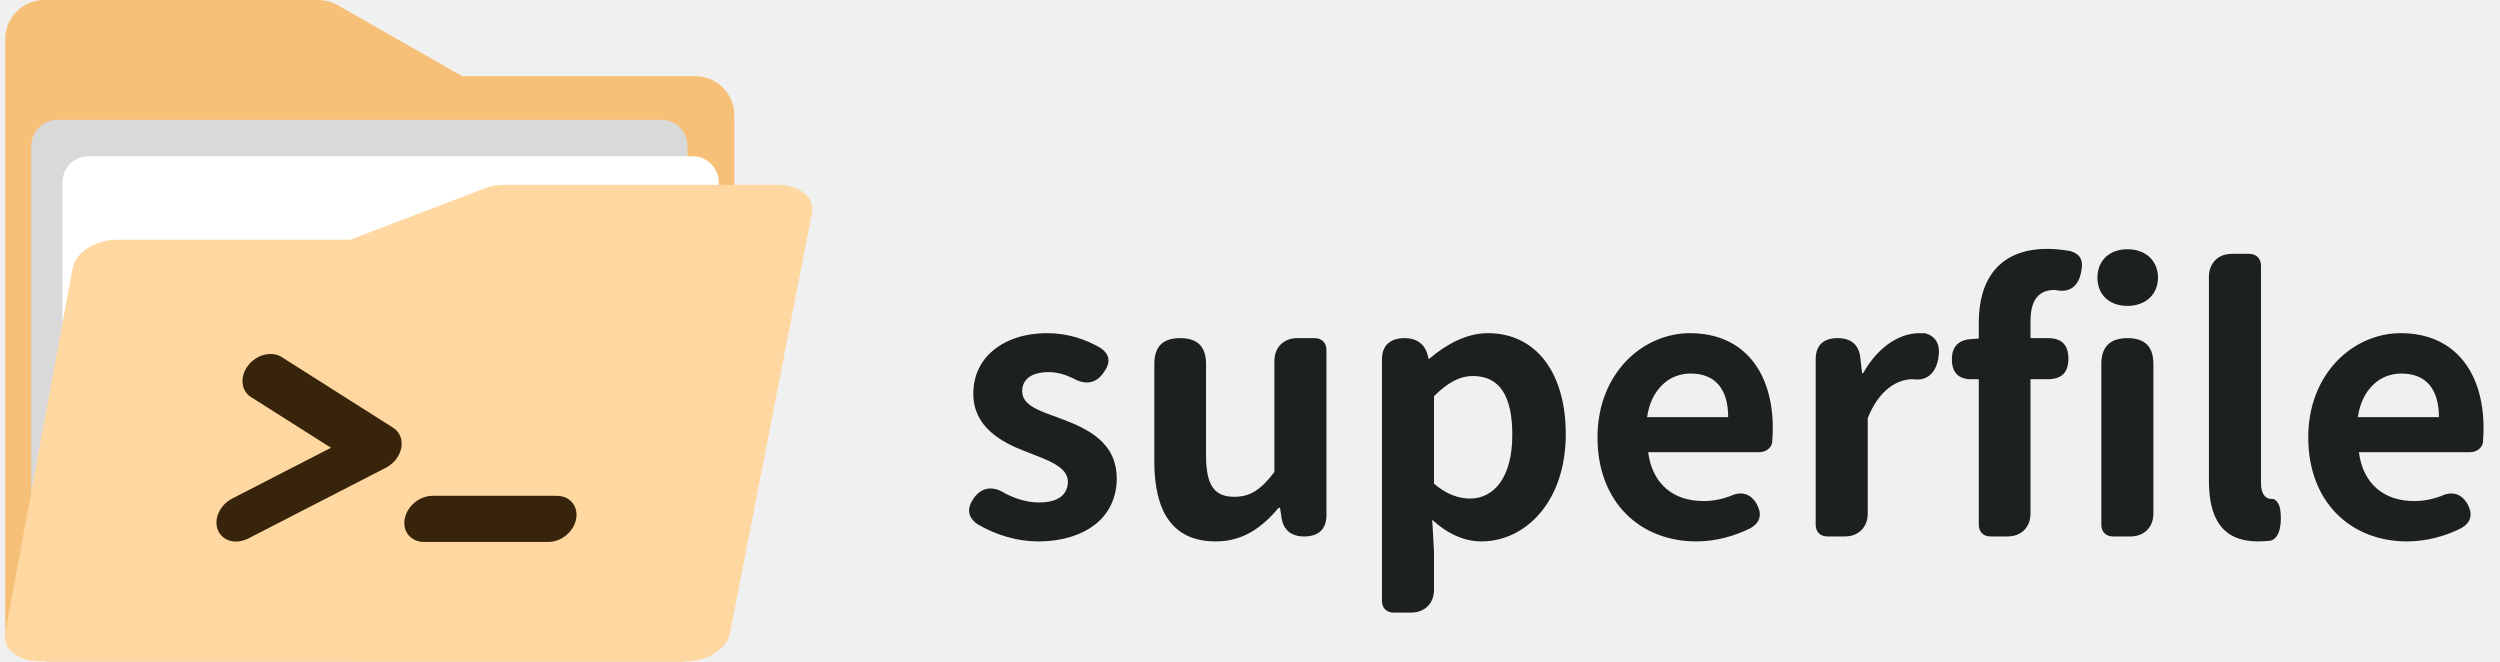
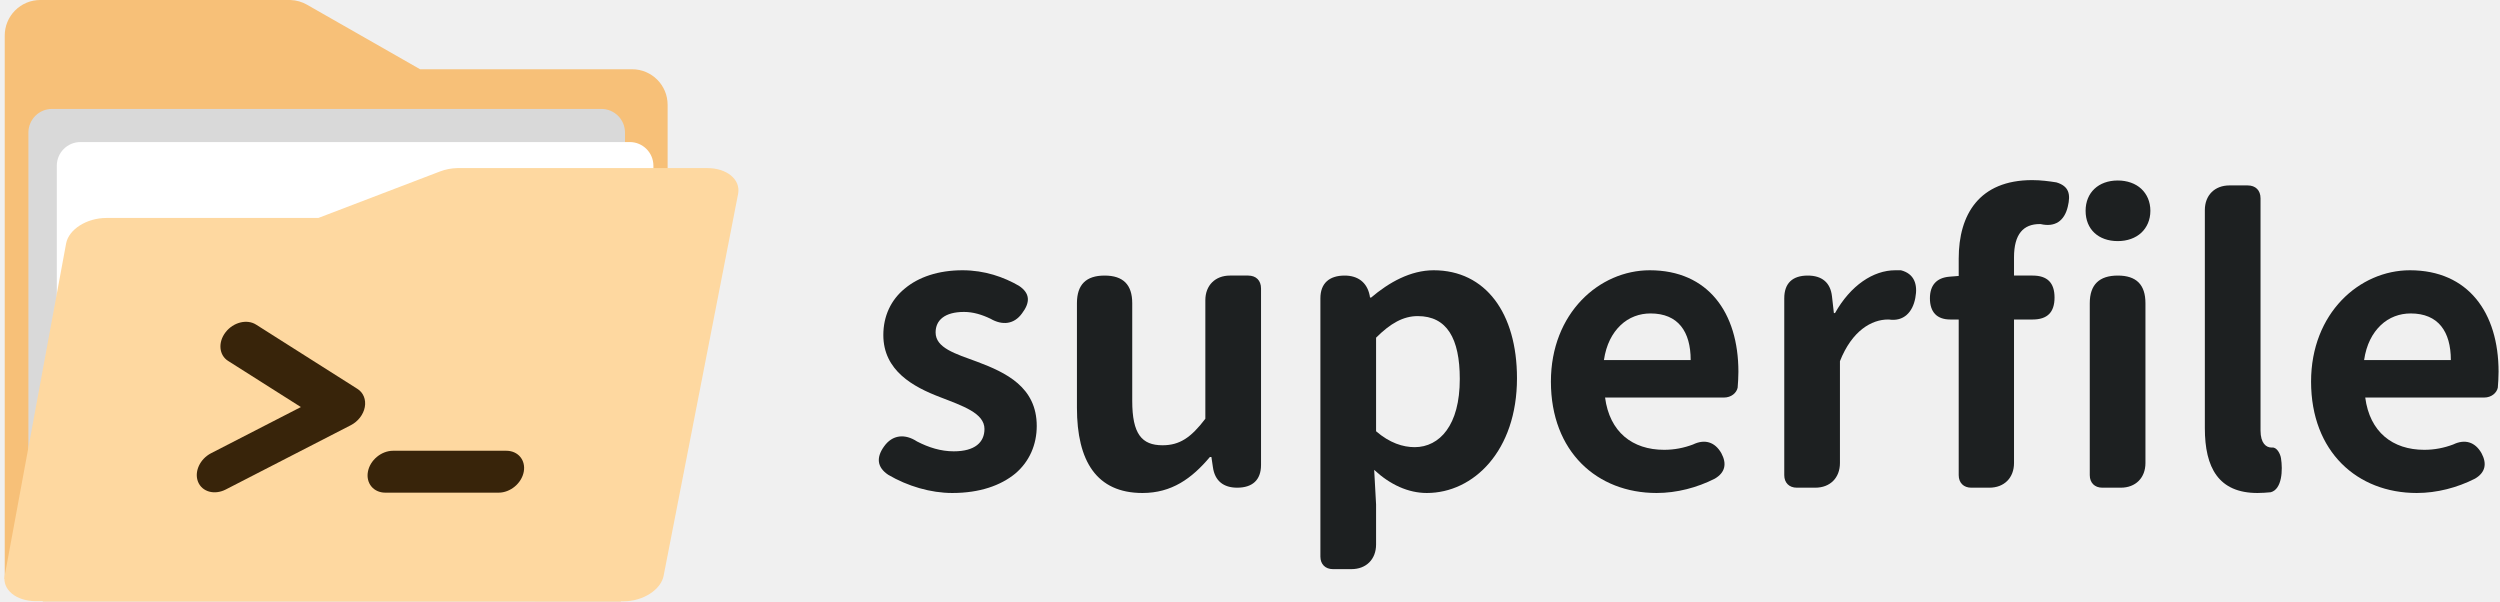
- <svg xmlns="http://www.w3.org/2000/svg" width="480" height="127" viewBox="0 0 480 127" fill="none">
+ <svg xmlns="http://www.w3.org/2000/svg" width="528" height="127" viewBox="0 0 528 127" fill="none">
  <path d="M61.352 0.004L61.108 0H8.5C6.5 0 4.584 0.798 3.176 2.218C1.767 3.637 0.984 5.561 1 7.561V122.294L9.089 127H131.089L141 116V22.126C141 17.984 137.642 14.626 133.5 14.626H88.726L64.825 0.986C63.764 0.381 62.571 0.044 61.352 0.004Z" fill="#F7C078" />
  <rect x="6" y="23" width="126" height="98" rx="5" fill="#D9D9D9" />
  <rect x="11.999" y="30" width="126" height="91" rx="5" fill="white" />
  <path d="M96.781 35.5L96.537 35.503C95.312 35.532 94.076 35.774 92.934 36.21L67.226 46.034H22.453C18.311 46.034 14.508 48.452 13.96 51.435L1 121.565C0.451 124.548 3.428 126.966 7.57 126.966L131.67 127C135.789 127 139.577 124.574 140.155 121.608L155.888 40.945C156.169 39.505 155.64 38.12 154.42 37.097C153.2 36.075 151.389 35.5 149.39 35.5H96.781Z" fill="#FED8A0" />
  <path d="M47.637 70.177C49.269 68.06 52.155 67.335 54.083 68.557L75.501 82.138C76.748 82.928 77.337 84.389 77.047 85.97C76.756 87.551 75.629 89.012 74.092 89.803L47.678 103.383C45.301 104.605 42.682 103.88 41.829 101.764C40.975 99.647 42.211 96.94 44.588 95.717L63.547 85.97L48.173 76.223C46.245 75.001 46.006 72.294 47.637 70.177Z" fill="#38240A" />
  <path d="M106.933 95.2C109.418 95.2 111.069 97.181 110.619 99.626C110.17 102.07 107.791 104.051 105.305 104.051H81.389C78.904 104.051 77.254 102.07 77.703 99.626C78.153 97.181 80.532 95.2 83.017 95.2H106.933Z" fill="#38240A" />
-   <path d="M190.752 67.232C193.2 65.192 196.736 63.968 201.088 63.968C205.1 63.968 208.5 65.192 211.22 66.756C213.26 68.116 213.26 69.748 211.764 71.72C210.336 73.692 208.228 73.896 206.12 72.672C204.556 71.924 202.992 71.448 201.36 71.448C197.892 71.448 196.26 72.944 196.26 75.12C196.26 77.908 199.728 78.928 203.808 80.424C208.84 82.328 214.416 84.912 214.416 91.916C214.416 95.248 213.124 98.308 210.54 100.484C207.956 102.592 204.216 103.952 199.252 103.952C195.376 103.952 191.228 102.728 187.76 100.688C185.72 99.328 185.584 97.56 187.012 95.588C188.508 93.48 190.752 93.276 192.928 94.704C195.036 95.792 197.212 96.472 199.524 96.472C203.332 96.472 205.032 94.84 205.032 92.46C205.032 89.604 201.088 88.312 197.076 86.748C192.248 84.912 186.876 81.988 186.876 75.596C186.876 72.196 188.236 69.272 190.752 67.232ZM254.679 83.96V98.92C254.679 101.64 253.115 103 250.395 103C247.947 103 246.383 101.776 246.043 99.328L245.771 97.492H245.499C242.235 101.368 238.631 103.952 233.395 103.952C225.167 103.952 221.631 98.24 221.631 88.652V69.884C221.631 66.552 223.263 64.92 226.595 64.92C229.927 64.92 231.559 66.552 231.559 69.884V87.428C231.559 93.344 233.259 95.384 236.999 95.384C240.059 95.384 242.099 94.024 244.683 90.624V69.34C244.683 66.688 246.451 64.92 249.103 64.92H249.647H252.367C253.795 64.92 254.679 65.804 254.679 67.232V83.96ZM265.336 91.304V69C265.336 66.28 266.968 64.92 269.688 64.92C272.068 64.92 273.7 66.144 274.176 68.456L274.244 68.864H274.448C277.644 66.144 281.52 63.968 285.668 63.968C294.984 63.968 300.628 71.652 300.628 83.348C300.628 96.404 292.808 103.952 284.444 103.952C281.112 103.952 277.848 102.456 274.992 99.804L275.332 105.992V113.2C275.332 115.852 273.564 117.62 270.912 117.62H270.3H267.58C266.22 117.62 265.336 116.736 265.336 115.376V91.304ZM287.98 92.732C289.476 90.692 290.36 87.632 290.36 83.484C290.36 76.208 288.048 72.196 282.812 72.196C280.228 72.196 277.916 73.488 275.332 76.072V84.504V92.868C277.78 94.976 280.16 95.724 282.268 95.724C284.512 95.724 286.552 94.704 287.98 92.732ZM333.986 86.816H328.138H316.442C317.258 93.004 321.338 96.2 327.05 96.2C328.886 96.2 330.586 95.86 332.218 95.248C334.326 94.228 336.162 94.772 337.318 96.812C338.338 98.716 337.998 100.28 336.162 101.368C332.966 103 329.294 103.952 325.69 103.952C315.014 103.952 306.718 96.54 306.718 83.96C306.718 71.652 315.422 63.968 324.466 63.968C334.938 63.968 340.378 71.584 340.378 82.192C340.378 83.212 340.31 84.164 340.242 85.048C340.038 86 339.086 86.816 337.794 86.816H333.986ZM319.23 73.828C317.734 75.256 316.646 77.296 316.238 80.084H323.99H331.81C331.81 74.984 329.566 71.72 324.602 71.72C322.63 71.72 320.726 72.4 319.23 73.828ZM348.61 83.96V69C348.61 66.28 350.106 64.92 352.826 64.92C355.342 64.92 356.906 66.144 357.178 68.66L357.518 71.652H357.722C360.51 66.688 364.59 63.968 368.534 63.968C368.874 63.968 369.214 63.968 369.554 63.968C371.934 64.58 372.614 66.484 372.138 68.932C371.662 71.516 370.03 73.216 367.378 72.808C367.378 72.808 367.31 72.808 367.242 72.808C364.318 72.808 360.782 74.78 358.606 80.288V98.58C358.606 101.232 356.838 103 354.186 103H353.574H350.854C349.494 103 348.61 102.116 348.61 100.756V83.96ZM413.451 83.96V98.58C413.451 101.232 411.683 103 409.031 103H408.419H405.699C404.339 103 403.455 102.116 403.455 100.756V69.884C403.455 66.552 405.155 64.92 408.487 64.92C411.819 64.92 413.451 66.552 413.451 69.884V83.96ZM412.703 49.348C413.723 50.3 414.335 51.66 414.335 53.292C414.335 54.924 413.723 56.284 412.703 57.236C411.683 58.188 410.187 58.732 408.487 58.732C405.019 58.732 402.707 56.624 402.707 53.292C402.707 50.028 405.019 47.852 408.487 47.852C410.187 47.852 411.683 48.396 412.703 49.348ZM389.855 87.904V98.58C389.855 101.232 388.087 103 385.435 103H384.891H382.171C380.811 103 379.927 102.116 379.927 100.756V72.808H378.431C375.983 72.808 374.759 71.448 374.759 69C374.759 66.688 375.915 65.328 378.227 65.124L379.927 64.988V61.86C379.927 53.972 383.599 47.784 393.119 47.784C394.683 47.784 396.179 47.988 397.471 48.192C399.715 48.872 400.055 50.3 399.511 52.544C398.899 55.128 397.199 56.284 394.615 55.672C394.547 55.672 394.547 55.672 394.479 55.672C391.555 55.672 389.855 57.44 389.855 61.656V64.92H393.187C395.839 64.92 397.131 66.212 397.131 68.864C397.131 71.516 395.839 72.808 393.187 72.808H389.855V87.904ZM434.11 70.768V92.732C434.11 95.044 435.13 95.792 436.082 95.792C436.15 95.792 436.15 95.792 436.218 95.792C437.034 95.724 437.646 96.88 437.782 97.696C438.122 99.804 437.986 103.272 435.946 103.816C435.198 103.884 434.45 103.952 433.566 103.952C426.562 103.952 424.114 99.396 424.114 92.324V53.156C424.114 50.504 425.882 48.736 428.534 48.736H429.078H431.798C433.226 48.736 434.11 49.62 434.11 51.048V70.768ZM470.451 86.816H464.603H452.907C453.723 93.004 457.803 96.2 463.515 96.2C465.351 96.2 467.051 95.86 468.683 95.248C470.791 94.228 472.627 94.772 473.783 96.812C474.803 98.716 474.463 100.28 472.627 101.368C469.431 103 465.759 103.952 462.155 103.952C451.479 103.952 443.183 96.54 443.183 83.96C443.183 71.652 451.887 63.968 460.931 63.968C471.403 63.968 476.843 71.584 476.843 82.192C476.843 83.212 476.775 84.164 476.707 85.048C476.503 86 475.551 86.816 474.259 86.816H470.451ZM455.695 73.828C454.199 75.256 453.111 77.296 452.703 80.084H460.455H468.275C468.275 74.984 466.031 71.72 461.067 71.72C459.095 71.72 457.191 72.4 455.695 73.828Z" fill="#1D2021" />
+   <path d="M191.12 60.92C194 58.52 198.16 57.08 203.28 57.08C208 57.08 212 58.52 215.2 60.36C217.6 61.96 217.6 63.88 215.84 66.2C214.16 68.52 211.68 68.76 209.2 67.32C207.36 66.44 205.52 65.88 203.6 65.88C199.52 65.88 197.6 67.64 197.6 70.2C197.6 73.48 201.68 74.68 206.48 76.44C212.4 78.68 218.96 81.72 218.96 89.96C218.96 93.88 217.44 97.48 214.4 100.04C211.36 102.52 206.96 104.12 201.12 104.12C196.56 104.12 191.68 102.68 187.6 100.28C185.2 98.68 185.04 96.6 186.72 94.28C188.48 91.8 191.12 91.56 193.68 93.24C196.16 94.52 198.72 95.32 201.44 95.32C205.92 95.32 207.92 93.4 207.92 90.6C207.92 87.24 203.28 85.72 198.56 83.88C192.88 81.72 186.56 78.28 186.56 70.76C186.56 66.76 188.16 63.32 191.12 60.92Z" fill="#1D2021" />
+   <path d="M266.329 98.2C266.329 101.4 264.489 103 261.289 103C258.409 103 256.569 101.56 256.169 98.68L255.849 96.52H255.529C251.689 101.08 247.449 104.12 241.289 104.12C231.609 104.12 227.449 97.4 227.449 86.12V64.04C227.449 60.12 229.369 58.2 233.289 58.2C237.209 58.2 239.129 60.12 239.129 64.04V84.68C239.129 91.64 241.129 94.04 245.529 94.04C249.129 94.04 251.529 92.44 254.569 88.44V63.4C254.569 60.28 256.649 58.2 259.769 58.2H263.609C265.289 58.2 266.329 59.24 266.329 60.92V98.2Z" fill="#1D2021" />
+   <path d="M278.867 63C278.867 59.8 280.787 58.2 283.987 58.2C286.787 58.2 288.707 59.64 289.267 62.36L289.347 62.84H289.587C293.347 59.64 297.907 57.08 302.787 57.08C313.747 57.08 320.387 66.12 320.387 79.88C320.387 95.24 311.187 104.12 301.347 104.12C297.427 104.12 293.587 102.36 290.227 99.24L290.627 106.52V115C290.627 118.12 288.547 120.2 285.427 120.2H281.507C279.907 120.2 278.867 119.16 278.867 117.56V63ZM305.507 90.92C307.267 88.52 308.307 84.92 308.307 80.04C308.307 71.48 305.587 66.76 299.427 66.76C296.387 66.76 293.667 68.28 290.627 71.32V91.08C293.507 93.56 296.307 94.44 298.787 94.44C301.427 94.44 303.827 93.24 305.507 90.92Z" fill="#1D2021" />
+   <path d="M338.991 83.96C339.951 91.24 344.751 95 351.471 95C353.631 95 355.631 94.6 357.551 93.88C360.031 92.68 362.191 93.32 363.551 95.72C364.751 97.96 364.351 99.8 362.191 101.08C358.431 103 354.111 104.12 349.871 104.12C337.311 104.12 327.551 95.4 327.551 80.6C327.551 66.12 337.791 57.08 348.431 57.08C360.751 57.08 367.151 66.04 367.151 78.52C367.151 79.72 367.071 80.84 366.991 81.88C366.751 83 365.631 83.96 364.111 83.96H338.991ZM342.271 68.68C340.511 70.36 339.231 72.76 338.751 76.04H357.071C357.071 70.04 354.431 66.2 348.591 66.2C346.271 66.2 344.031 67 342.271 68.68Z" fill="#1D2021" />
+   <path d="M376.836 63C376.836 59.8 378.596 58.2 381.796 58.2C384.756 58.2 386.596 59.64 386.916 62.6L387.316 66.12H387.556C390.836 60.28 395.636 57.08 400.276 57.08C400.676 57.08 401.076 57.08 401.476 57.08C404.276 57.8 405.076 60.04 404.516 62.92C403.956 65.96 402.036 67.96 398.916 67.48C398.916 67.48 398.836 67.48 398.756 67.48C395.316 67.48 391.156 69.8 388.596 76.28V97.8C388.596 100.92 386.516 103 383.396 103H379.476C377.876 103 376.836 101.96 376.836 100.36V63Z" fill="#1D2021" />
+   <path d="M453.119 97.8C453.119 100.92 451.039 103 447.919 103H443.999C442.399 103 441.359 101.96 441.359 100.36V64.04C441.359 60.12 443.359 58.2 447.279 58.2C451.199 58.2 453.119 60.12 453.119 64.04V97.8ZM452.239 39.88C453.439 41 454.159 42.6 454.159 44.52C454.159 46.44 453.439 48.04 452.239 49.16C451.039 50.28 449.279 50.92 447.279 50.92C443.199 50.92 440.479 48.44 440.479 44.52C440.479 40.68 443.199 38.12 447.279 38.12C449.279 38.12 451.039 38.76 452.239 39.88ZM425.359 97.8C425.359 100.92 423.279 103 420.159 103H416.319C414.719 103 413.679 101.96 413.679 100.36V67.48H411.919C409.039 67.48 407.599 65.88 407.599 63C407.599 60.28 408.959 58.68 411.679 58.44L413.679 58.28V54.6C413.679 45.32 417.999 38.04 429.199 38.04C431.039 38.04 432.799 38.28 434.319 38.52C436.959 39.32 437.359 41 436.719 43.64C435.999 46.68 433.999 48.04 430.959 47.32C430.879 47.32 430.879 47.32 430.799 47.32C427.359 47.32 425.359 49.4 425.359 54.36V58.2H429.279C432.399 58.2 433.919 59.72 433.919 62.84C433.919 65.96 432.399 67.48 429.279 67.48H425.359V97.8Z" fill="#1D2021" />
+   <path d="M477.424 90.92C477.424 93.64 478.624 94.52 479.744 94.52C479.824 94.52 479.824 94.52 479.904 94.52C480.864 94.44 481.584 95.8 481.744 96.76C482.144 99.24 481.984 103.32 479.584 103.96C478.704 104.04 477.824 104.12 476.784 104.12C468.544 104.12 465.664 98.76 465.664 90.44V44.36C465.664 41.24 467.744 39.16 470.864 39.16H474.704C476.384 39.16 477.424 40.2 477.424 41.88V90.92Z" fill="#1D2021" />
+   <path d="M499.538 83.96C500.498 91.24 505.298 95 512.018 95C514.178 95 516.178 94.6 518.098 93.88C520.578 92.68 522.738 93.32 524.098 95.72C525.298 97.96 524.898 99.8 522.738 101.08C518.978 103 514.658 104.12 510.418 104.12C497.858 104.12 488.098 95.4 488.098 80.6C488.098 66.12 498.338 57.08 508.978 57.08C521.298 57.08 527.698 66.04 527.698 78.52C527.698 79.72 527.618 80.84 527.538 81.88C527.298 83 526.178 83.96 524.658 83.96H499.538ZM502.818 68.68C501.058 70.36 499.778 72.76 499.298 76.04H517.618C517.618 70.04 514.978 66.2 509.138 66.2C506.818 66.2 504.578 67 502.818 68.68Z" fill="#1D2021" />
</svg>
